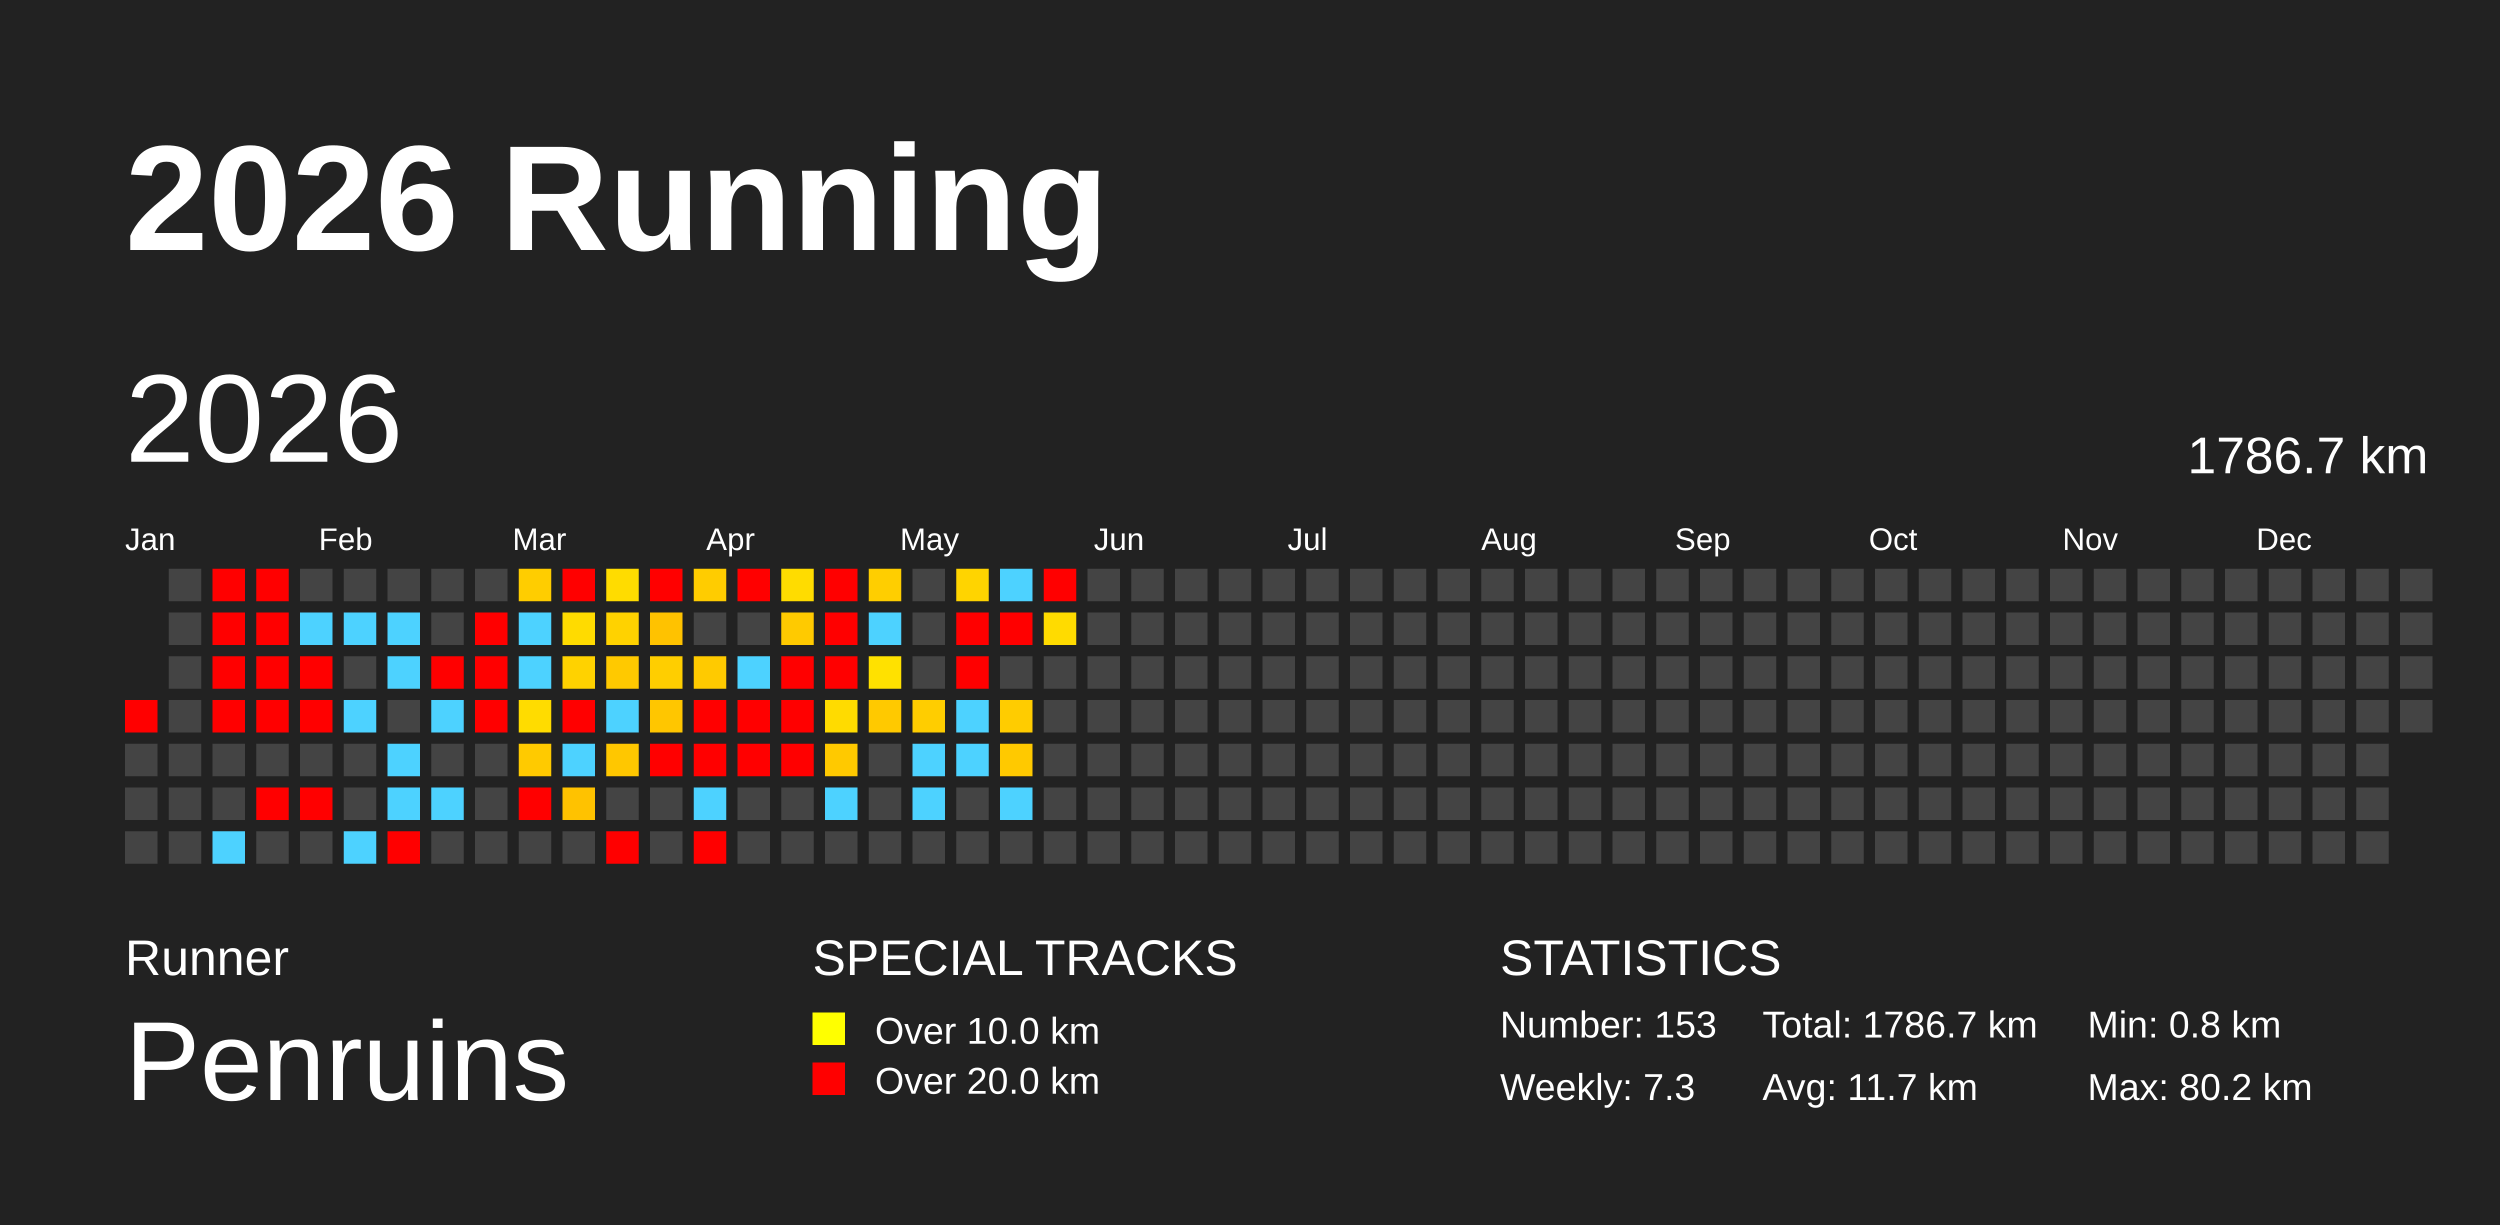
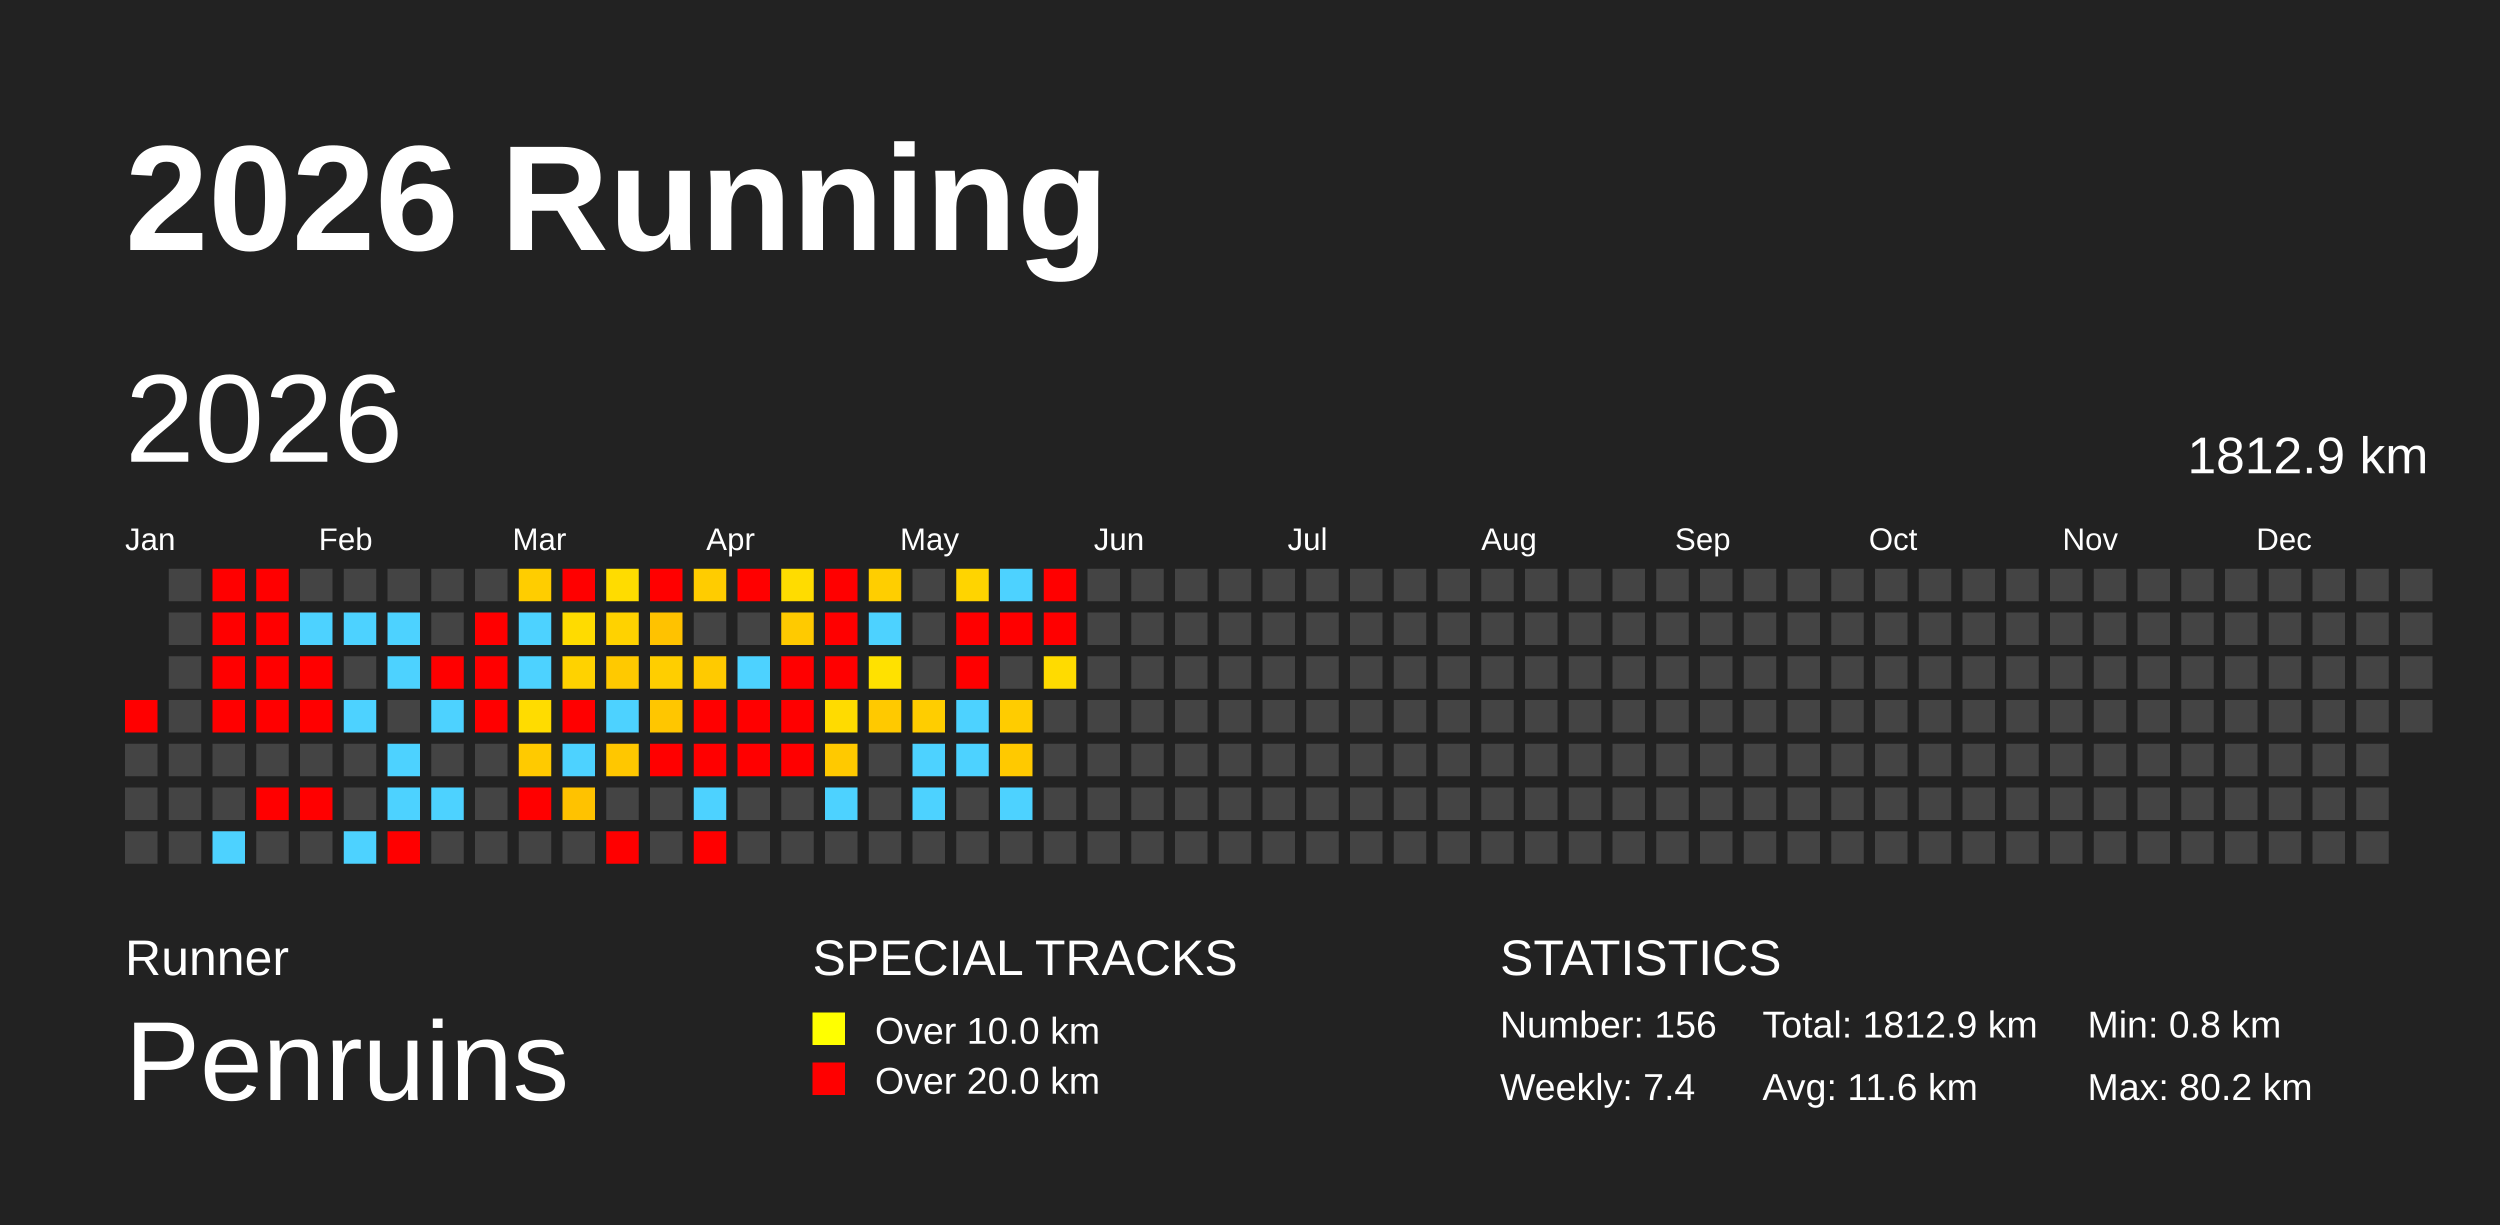
<svg xmlns="http://www.w3.org/2000/svg" baseProfile="full" height="98mm" version="1.1" viewBox="0,0,200,98" width="200mm">
  <defs />
  <rect fill="#222222" height="98" width="200" x="0" y="0" />
  <text fill="#FFFFFF" style="font-size:12px; font-family:Arial; font-weight:bold;" x="10" y="20">2026 Running</text>
  <text fill="#FFFFFF" style="font-size:4px; font-family:Arial" x="10" y="78">Runner</text>
  <text fill="#FFFFFF" style="font-size:9px; font-family:Arial" x="10" y="88">Penruins</text>
  <text fill="#FFFFFF" style="font-size:4px; font-family:Arial" x="65" y="78">SPECIAL TRACKS</text>
  <rect fill="yellow" height="2.6" width="2.6" x="65" y="81" />
  <text fill="#FFFFFF" style="font-size:3px; font-family:Arial" x="70" y="83.5">Over 10.0 km</text>
  <rect fill="red" height="2.6" width="2.6" x="65" y="85" />
  <text fill="#FFFFFF" style="font-size:3px; font-family:Arial" x="70" y="87.5">Over 20.0 km</text>
  <text fill="#FFFFFF" style="font-size:4px; font-family:Arial" x="120" y="78">STATISTICS</text>
-   <text fill="#FFFFFF" style="font-size:3px; font-family:Arial" x="120" y="83">Number: 153</text>
-   <text fill="#FFFFFF" style="font-size:3px; font-family:Arial" x="120" y="88">Weekly: 7.3</text>
-   <text fill="#FFFFFF" style="font-size:3px; font-family:Arial" x="141" y="83">Total: 1786.7 km</text>
-   <text fill="#FFFFFF" style="font-size:3px; font-family:Arial" x="141" y="88">Avg: 11.7 km</text>
+   <text fill="#FFFFFF" style="font-size:3px; font-family:Arial" x="120" y="83">Number: 156</text>
+   <text fill="#FFFFFF" style="font-size:3px; font-family:Arial" x="120" y="88">Weekly: 7.4</text>
+   <text fill="#FFFFFF" style="font-size:3px; font-family:Arial" x="141" y="83">Total: 1812.9 km</text>
+   <text fill="#FFFFFF" style="font-size:3px; font-family:Arial" x="141" y="88">Avg: 11.6 km</text>
  <text fill="#FFFFFF" style="font-size:3px; font-family:Arial" x="167" y="83">Min: 0.8 km</text>
  <text fill="#FFFFFF" style="font-size:3px; font-family:Arial" x="167" y="88">Max: 80.2 km</text>
  <text dominant-baseline="hanging" fill="#FFFFFF" style="font-size:10.0px; font-family:Arial;" x="10" y="30">2026</text>
-   <text dominant-baseline="hanging" fill="#FFFFFF" style="font-size:4.125px; font-family:Arial;" x="175" y="35">1786.7 km</text>
+   <text dominant-baseline="hanging" fill="#FFFFFF" style="font-size:4.125px; font-family:Arial;" x="175" y="35">1812.9 km</text>
  <text fill="#FFFFFF" style="font-size:2.5px; font-family:Arial" x="10.0" y="44">Jan</text>
  <text fill="#FFFFFF" style="font-size:2.5px; font-family:Arial" x="25.5" y="44">Feb</text>
  <text fill="#FFFFFF" style="font-size:2.5px; font-family:Arial" x="41.0" y="44">Mar</text>
  <text fill="#FFFFFF" style="font-size:2.5px; font-family:Arial" x="56.5" y="44">Apr</text>
  <text fill="#FFFFFF" style="font-size:2.5px; font-family:Arial" x="72.0" y="44">May</text>
  <text fill="#FFFFFF" style="font-size:2.5px; font-family:Arial" x="87.5" y="44">Jun</text>
  <text fill="#FFFFFF" style="font-size:2.5px; font-family:Arial" x="103.0" y="44">Jul</text>
  <text fill="#FFFFFF" style="font-size:2.5px; font-family:Arial" x="118.5" y="44">Aug</text>
  <text fill="#FFFFFF" style="font-size:2.5px; font-family:Arial" x="134.0" y="44">Sep</text>
  <text fill="#FFFFFF" style="font-size:2.5px; font-family:Arial" x="149.5" y="44">Oct</text>
  <text fill="#FFFFFF" style="font-size:2.5px; font-family:Arial" x="165.0" y="44">Nov</text>
  <text fill="#FFFFFF" style="font-size:2.5px; font-family:Arial" x="180.5" y="44">Dec</text>
  <rect fill="red" height="2.6" width="2.6" x="10.0" y="56.0" />
  <rect fill="#444444" height="2.6" width="2.6" x="10.0" y="59.5" />
  <rect fill="#444444" height="2.6" width="2.6" x="10.0" y="63.0" />
  <rect fill="#444444" height="2.6" width="2.6" x="10.0" y="66.5" />
  <rect fill="#444444" height="2.6" width="2.6" x="13.5" y="45.5" />
  <rect fill="#444444" height="2.6" width="2.6" x="13.5" y="49.0" />
  <rect fill="#444444" height="2.6" width="2.6" x="13.5" y="52.5" />
  <rect fill="#444444" height="2.6" width="2.6" x="13.5" y="56.0" />
  <rect fill="#444444" height="2.6" width="2.6" x="13.5" y="59.5" />
  <rect fill="#444444" height="2.6" width="2.6" x="13.5" y="63.0" />
  <rect fill="#444444" height="2.6" width="2.6" x="13.5" y="66.5" />
  <rect fill="red" height="2.6" width="2.6" x="17.0" y="45.5" />
  <rect fill="red" height="2.6" width="2.6" x="17.0" y="49.0" />
  <rect fill="red" height="2.6" width="2.6" x="17.0" y="52.5" />
  <rect fill="red" height="2.6" width="2.6" x="17.0" y="56.0" />
  <rect fill="#444444" height="2.6" width="2.6" x="17.0" y="59.5" />
  <rect fill="#444444" height="2.6" width="2.6" x="17.0" y="63.0" />
  <rect fill="#4dd2ff" height="2.6" width="2.6" x="17.0" y="66.5" />
  <rect fill="red" height="2.6" width="2.6" x="20.5" y="45.5" />
  <rect fill="red" height="2.6" width="2.6" x="20.5" y="49.0" />
  <rect fill="red" height="2.6" width="2.6" x="20.5" y="52.5" />
  <rect fill="red" height="2.6" width="2.6" x="20.5" y="56.0" />
  <rect fill="#444444" height="2.6" width="2.6" x="20.5" y="59.5" />
  <rect fill="red" height="2.6" width="2.6" x="20.5" y="63.0" />
  <rect fill="#444444" height="2.6" width="2.6" x="20.5" y="66.5" />
  <rect fill="#444444" height="2.6" width="2.6" x="24.0" y="45.5" />
  <rect fill="#4dd2ff" height="2.6" width="2.6" x="24.0" y="49.0" />
  <rect fill="red" height="2.6" width="2.6" x="24.0" y="52.5" />
  <rect fill="red" height="2.6" width="2.6" x="24.0" y="56.0" />
  <rect fill="#444444" height="2.6" width="2.6" x="24.0" y="59.5" />
  <rect fill="red" height="2.6" width="2.6" x="24.0" y="63.0" />
  <rect fill="#444444" height="2.6" width="2.6" x="24.0" y="66.5" />
  <rect fill="#444444" height="2.6" width="2.6" x="27.5" y="45.5" />
  <rect fill="#4dd2ff" height="2.6" width="2.6" x="27.5" y="49.0" />
  <rect fill="#444444" height="2.6" width="2.6" x="27.5" y="52.5" />
  <rect fill="#4dd2ff" height="2.6" width="2.6" x="27.5" y="56.0" />
  <rect fill="#444444" height="2.6" width="2.6" x="27.5" y="59.5" />
  <rect fill="#444444" height="2.6" width="2.6" x="27.5" y="63.0" />
  <rect fill="#4dd2ff" height="2.6" width="2.6" x="27.5" y="66.5" />
  <rect fill="#444444" height="2.6" width="2.6" x="31.0" y="45.5" />
  <rect fill="#4dd2ff" height="2.6" width="2.6" x="31.0" y="49.0" />
  <rect fill="#4dd2ff" height="2.6" width="2.6" x="31.0" y="52.5" />
  <rect fill="#444444" height="2.6" width="2.6" x="31.0" y="56.0" />
  <rect fill="#4dd2ff" height="2.6" width="2.6" x="31.0" y="59.5" />
  <rect fill="#4dd2ff" height="2.6" width="2.6" x="31.0" y="63.0" />
  <rect fill="red" height="2.6" width="2.6" x="31.0" y="66.5" />
  <rect fill="#444444" height="2.6" width="2.6" x="34.5" y="45.5" />
  <rect fill="#444444" height="2.6" width="2.6" x="34.5" y="49.0" />
  <rect fill="red" height="2.6" width="2.6" x="34.5" y="52.5" />
  <rect fill="#4dd2ff" height="2.6" width="2.6" x="34.5" y="56.0" />
  <rect fill="#444444" height="2.6" width="2.6" x="34.5" y="59.5" />
  <rect fill="#4dd2ff" height="2.6" width="2.6" x="34.5" y="63.0" />
  <rect fill="#444444" height="2.6" width="2.6" x="34.5" y="66.5" />
  <rect fill="#444444" height="2.6" width="2.6" x="38.0" y="45.5" />
  <rect fill="red" height="2.6" width="2.6" x="38.0" y="49.0" />
  <rect fill="red" height="2.6" width="2.6" x="38.0" y="52.5" />
  <rect fill="red" height="2.6" width="2.6" x="38.0" y="56.0" />
  <rect fill="#444444" height="2.6" width="2.6" x="38.0" y="59.5" />
  <rect fill="#444444" height="2.6" width="2.6" x="38.0" y="63.0" />
  <rect fill="#444444" height="2.6" width="2.6" x="38.0" y="66.5" />
  <rect fill="#ffcd00" height="2.6" width="2.6" x="41.5" y="45.5" />
  <rect fill="#4dd2ff" height="2.6" width="2.6" x="41.5" y="49.0" />
  <rect fill="#4dd2ff" height="2.6" width="2.6" x="41.5" y="52.5" />
  <rect fill="#ffdc00" height="2.6" width="2.6" x="41.5" y="56.0" />
  <rect fill="#ffca00" height="2.6" width="2.6" x="41.5" y="59.5" />
  <rect fill="red" height="2.6" width="2.6" x="41.5" y="63.0" />
  <rect fill="#444444" height="2.6" width="2.6" x="41.5" y="66.5" />
  <rect fill="red" height="2.6" width="2.6" x="45.0" y="45.5" />
  <rect fill="#ffdb00" height="2.6" width="2.6" x="45.0" y="49.0" />
  <rect fill="#ffd200" height="2.6" width="2.6" x="45.0" y="52.5" />
  <rect fill="red" height="2.6" width="2.6" x="45.0" y="56.0" />
  <rect fill="#4dd2ff" height="2.6" width="2.6" x="45.0" y="59.5" />
  <rect fill="#ffc200" height="2.6" width="2.6" x="45.0" y="63.0" />
  <rect fill="#444444" height="2.6" width="2.6" x="45.0" y="66.5" />
  <rect fill="#ffdc00" height="2.6" width="2.6" x="48.5" y="45.5" />
  <rect fill="#ffd200" height="2.6" width="2.6" x="48.5" y="49.0" />
  <rect fill="#ffc900" height="2.6" width="2.6" x="48.5" y="52.5" />
  <rect fill="#4dd2ff" height="2.6" width="2.6" x="48.5" y="56.0" />
  <rect fill="#ffc700" height="2.6" width="2.6" x="48.5" y="59.5" />
  <rect fill="#444444" height="2.6" width="2.6" x="48.5" y="63.0" />
  <rect fill="red" height="2.6" width="2.6" x="48.5" y="66.5" />
  <rect fill="red" height="2.6" width="2.6" x="52.0" y="45.5" />
  <rect fill="#ffc200" height="2.6" width="2.6" x="52.0" y="49.0" />
  <rect fill="#ffce00" height="2.6" width="2.6" x="52.0" y="52.5" />
  <rect fill="#ffc600" height="2.6" width="2.6" x="52.0" y="56.0" />
  <rect fill="red" height="2.6" width="2.6" x="52.0" y="59.5" />
  <rect fill="#444444" height="2.6" width="2.6" x="52.0" y="63.0" />
  <rect fill="#444444" height="2.6" width="2.6" x="52.0" y="66.5" />
  <rect fill="#ffcc00" height="2.6" width="2.6" x="55.5" y="45.5" />
  <rect fill="#444444" height="2.6" width="2.6" x="55.5" y="49.0" />
  <rect fill="#ffca00" height="2.6" width="2.6" x="55.5" y="52.5" />
  <rect fill="red" height="2.6" width="2.6" x="55.5" y="56.0" />
  <rect fill="red" height="2.6" width="2.6" x="55.5" y="59.5" />
  <rect fill="#4dd2ff" height="2.6" width="2.6" x="55.5" y="63.0" />
  <rect fill="red" height="2.6" width="2.6" x="55.5" y="66.5" />
  <rect fill="red" height="2.6" width="2.6" x="59.0" y="45.5" />
  <rect fill="#444444" height="2.6" width="2.6" x="59.0" y="49.0" />
  <rect fill="#4dd2ff" height="2.6" width="2.6" x="59.0" y="52.5" />
  <rect fill="red" height="2.6" width="2.6" x="59.0" y="56.0" />
  <rect fill="red" height="2.6" width="2.6" x="59.0" y="59.5" />
  <rect fill="#444444" height="2.6" width="2.6" x="59.0" y="63.0" />
  <rect fill="#444444" height="2.6" width="2.6" x="59.0" y="66.5" />
  <rect fill="#ffdc00" height="2.6" width="2.6" x="62.5" y="45.5" />
  <rect fill="#ffca00" height="2.6" width="2.6" x="62.5" y="49.0" />
  <rect fill="red" height="2.6" width="2.6" x="62.5" y="52.5" />
  <rect fill="red" height="2.6" width="2.6" x="62.5" y="56.0" />
  <rect fill="red" height="2.6" width="2.6" x="62.5" y="59.5" />
  <rect fill="#444444" height="2.6" width="2.6" x="62.5" y="63.0" />
  <rect fill="#444444" height="2.6" width="2.6" x="62.5" y="66.5" />
  <rect fill="red" height="2.6" width="2.6" x="66.0" y="45.5" />
  <rect fill="red" height="2.6" width="2.6" x="66.0" y="49.0" />
  <rect fill="red" height="2.6" width="2.6" x="66.0" y="52.5" />
  <rect fill="#ffdb00" height="2.6" width="2.6" x="66.0" y="56.0" />
  <rect fill="#ffc900" height="2.6" width="2.6" x="66.0" y="59.5" />
  <rect fill="#4dd2ff" height="2.6" width="2.6" x="66.0" y="63.0" />
  <rect fill="#444444" height="2.6" width="2.6" x="66.0" y="66.5" />
  <rect fill="#ffce00" height="2.6" width="2.6" x="69.5" y="45.5" />
  <rect fill="#4dd2ff" height="2.6" width="2.6" x="69.5" y="49.0" />
  <rect fill="#ffe100" height="2.6" width="2.6" x="69.5" y="52.5" />
  <rect fill="#ffc900" height="2.6" width="2.6" x="69.5" y="56.0" />
  <rect fill="#444444" height="2.6" width="2.6" x="69.5" y="59.5" />
  <rect fill="#444444" height="2.6" width="2.6" x="69.5" y="63.0" />
  <rect fill="#444444" height="2.6" width="2.6" x="69.5" y="66.5" />
  <rect fill="#444444" height="2.6" width="2.6" x="73.0" y="45.5" />
  <rect fill="#444444" height="2.6" width="2.6" x="73.0" y="49.0" />
  <rect fill="#444444" height="2.6" width="2.6" x="73.0" y="52.5" />
  <rect fill="#ffcd00" height="2.6" width="2.6" x="73.0" y="56.0" />
  <rect fill="#4dd2ff" height="2.6" width="2.6" x="73.0" y="59.5" />
  <rect fill="#4dd2ff" height="2.6" width="2.6" x="73.0" y="63.0" />
  <rect fill="#444444" height="2.6" width="2.6" x="73.0" y="66.5" />
  <rect fill="#ffd400" height="2.6" width="2.6" x="76.5" y="45.5" />
  <rect fill="red" height="2.6" width="2.6" x="76.5" y="49.0" />
  <rect fill="red" height="2.6" width="2.6" x="76.5" y="52.5" />
  <rect fill="#4dd2ff" height="2.6" width="2.6" x="76.5" y="56.0" />
  <rect fill="#4dd2ff" height="2.6" width="2.6" x="76.5" y="59.5" />
  <rect fill="#444444" height="2.6" width="2.6" x="76.5" y="63.0" />
  <rect fill="#444444" height="2.6" width="2.6" x="76.5" y="66.5" />
  <rect fill="#4dd2ff" height="2.6" width="2.6" x="80.0" y="45.5" />
  <rect fill="red" height="2.6" width="2.6" x="80.0" y="49.0" />
  <rect fill="#444444" height="2.6" width="2.6" x="80.0" y="52.5" />
  <rect fill="#ffcc00" height="2.6" width="2.6" x="80.0" y="56.0" />
  <rect fill="#ffc900" height="2.6" width="2.6" x="80.0" y="59.5" />
  <rect fill="#4dd2ff" height="2.6" width="2.6" x="80.0" y="63.0" />
  <rect fill="#444444" height="2.6" width="2.6" x="80.0" y="66.5" />
  <rect fill="red" height="2.6" width="2.6" x="83.5" y="45.5" />
-   <rect fill="#ffdb00" height="2.6" width="2.6" x="83.5" y="49.0" />
-   <rect fill="#444444" height="2.6" width="2.6" x="83.5" y="52.5" />
+   <rect fill="red" height="2.6" width="2.6" x="83.5" y="49.0" />
+   <rect fill="#ffdb00" height="2.6" width="2.6" x="83.5" y="52.5" />
  <rect fill="#444444" height="2.6" width="2.6" x="83.5" y="56.0" />
  <rect fill="#444444" height="2.6" width="2.6" x="83.5" y="59.5" />
  <rect fill="#444444" height="2.6" width="2.6" x="83.5" y="63.0" />
  <rect fill="#444444" height="2.6" width="2.6" x="83.5" y="66.5" />
  <rect fill="#444444" height="2.6" width="2.6" x="87.0" y="45.5" />
  <rect fill="#444444" height="2.6" width="2.6" x="87.0" y="49.0" />
  <rect fill="#444444" height="2.6" width="2.6" x="87.0" y="52.5" />
  <rect fill="#444444" height="2.6" width="2.6" x="87.0" y="56.0" />
  <rect fill="#444444" height="2.6" width="2.6" x="87.0" y="59.5" />
  <rect fill="#444444" height="2.6" width="2.6" x="87.0" y="63.0" />
  <rect fill="#444444" height="2.6" width="2.6" x="87.0" y="66.5" />
  <rect fill="#444444" height="2.6" width="2.6" x="90.5" y="45.5" />
  <rect fill="#444444" height="2.6" width="2.6" x="90.5" y="49.0" />
  <rect fill="#444444" height="2.6" width="2.6" x="90.5" y="52.5" />
  <rect fill="#444444" height="2.6" width="2.6" x="90.5" y="56.0" />
  <rect fill="#444444" height="2.6" width="2.6" x="90.5" y="59.5" />
  <rect fill="#444444" height="2.6" width="2.6" x="90.5" y="63.0" />
  <rect fill="#444444" height="2.6" width="2.6" x="90.5" y="66.5" />
  <rect fill="#444444" height="2.6" width="2.6" x="94.0" y="45.5" />
  <rect fill="#444444" height="2.6" width="2.6" x="94.0" y="49.0" />
  <rect fill="#444444" height="2.6" width="2.6" x="94.0" y="52.5" />
  <rect fill="#444444" height="2.6" width="2.6" x="94.0" y="56.0" />
  <rect fill="#444444" height="2.6" width="2.6" x="94.0" y="59.5" />
  <rect fill="#444444" height="2.6" width="2.6" x="94.0" y="63.0" />
  <rect fill="#444444" height="2.6" width="2.6" x="94.0" y="66.5" />
  <rect fill="#444444" height="2.6" width="2.6" x="97.5" y="45.5" />
  <rect fill="#444444" height="2.6" width="2.6" x="97.5" y="49.0" />
  <rect fill="#444444" height="2.6" width="2.6" x="97.5" y="52.5" />
  <rect fill="#444444" height="2.6" width="2.6" x="97.5" y="56.0" />
  <rect fill="#444444" height="2.6" width="2.6" x="97.5" y="59.5" />
  <rect fill="#444444" height="2.6" width="2.6" x="97.5" y="63.0" />
  <rect fill="#444444" height="2.6" width="2.6" x="97.5" y="66.5" />
  <rect fill="#444444" height="2.6" width="2.6" x="101.0" y="45.5" />
  <rect fill="#444444" height="2.6" width="2.6" x="101.0" y="49.0" />
  <rect fill="#444444" height="2.6" width="2.6" x="101.0" y="52.5" />
  <rect fill="#444444" height="2.6" width="2.6" x="101.0" y="56.0" />
  <rect fill="#444444" height="2.6" width="2.6" x="101.0" y="59.5" />
  <rect fill="#444444" height="2.6" width="2.6" x="101.0" y="63.0" />
  <rect fill="#444444" height="2.6" width="2.6" x="101.0" y="66.5" />
  <rect fill="#444444" height="2.6" width="2.6" x="104.5" y="45.5" />
  <rect fill="#444444" height="2.6" width="2.6" x="104.5" y="49.0" />
  <rect fill="#444444" height="2.6" width="2.6" x="104.5" y="52.5" />
  <rect fill="#444444" height="2.6" width="2.6" x="104.5" y="56.0" />
  <rect fill="#444444" height="2.6" width="2.6" x="104.5" y="59.5" />
  <rect fill="#444444" height="2.6" width="2.6" x="104.5" y="63.0" />
  <rect fill="#444444" height="2.6" width="2.6" x="104.5" y="66.5" />
  <rect fill="#444444" height="2.6" width="2.6" x="108.0" y="45.5" />
  <rect fill="#444444" height="2.6" width="2.6" x="108.0" y="49.0" />
  <rect fill="#444444" height="2.6" width="2.6" x="108.0" y="52.5" />
  <rect fill="#444444" height="2.6" width="2.6" x="108.0" y="56.0" />
  <rect fill="#444444" height="2.6" width="2.6" x="108.0" y="59.5" />
  <rect fill="#444444" height="2.6" width="2.6" x="108.0" y="63.0" />
  <rect fill="#444444" height="2.6" width="2.6" x="108.0" y="66.5" />
  <rect fill="#444444" height="2.6" width="2.6" x="111.5" y="45.5" />
  <rect fill="#444444" height="2.6" width="2.6" x="111.5" y="49.0" />
  <rect fill="#444444" height="2.6" width="2.6" x="111.5" y="52.5" />
  <rect fill="#444444" height="2.6" width="2.6" x="111.5" y="56.0" />
  <rect fill="#444444" height="2.6" width="2.6" x="111.5" y="59.5" />
  <rect fill="#444444" height="2.6" width="2.6" x="111.5" y="63.0" />
  <rect fill="#444444" height="2.6" width="2.6" x="111.5" y="66.5" />
  <rect fill="#444444" height="2.6" width="2.6" x="115.0" y="45.5" />
  <rect fill="#444444" height="2.6" width="2.6" x="115.0" y="49.0" />
  <rect fill="#444444" height="2.6" width="2.6" x="115.0" y="52.5" />
  <rect fill="#444444" height="2.6" width="2.6" x="115.0" y="56.0" />
  <rect fill="#444444" height="2.6" width="2.6" x="115.0" y="59.5" />
  <rect fill="#444444" height="2.6" width="2.6" x="115.0" y="63.0" />
  <rect fill="#444444" height="2.6" width="2.6" x="115.0" y="66.5" />
  <rect fill="#444444" height="2.6" width="2.6" x="118.5" y="45.5" />
  <rect fill="#444444" height="2.6" width="2.6" x="118.5" y="49.0" />
  <rect fill="#444444" height="2.6" width="2.6" x="118.5" y="52.5" />
  <rect fill="#444444" height="2.6" width="2.6" x="118.5" y="56.0" />
  <rect fill="#444444" height="2.6" width="2.6" x="118.5" y="59.5" />
  <rect fill="#444444" height="2.6" width="2.6" x="118.5" y="63.0" />
  <rect fill="#444444" height="2.6" width="2.6" x="118.5" y="66.5" />
  <rect fill="#444444" height="2.6" width="2.6" x="122.0" y="45.5" />
  <rect fill="#444444" height="2.6" width="2.6" x="122.0" y="49.0" />
  <rect fill="#444444" height="2.6" width="2.6" x="122.0" y="52.5" />
  <rect fill="#444444" height="2.6" width="2.6" x="122.0" y="56.0" />
  <rect fill="#444444" height="2.6" width="2.6" x="122.0" y="59.5" />
  <rect fill="#444444" height="2.6" width="2.6" x="122.0" y="63.0" />
  <rect fill="#444444" height="2.6" width="2.6" x="122.0" y="66.5" />
  <rect fill="#444444" height="2.6" width="2.6" x="125.5" y="45.5" />
  <rect fill="#444444" height="2.6" width="2.6" x="125.5" y="49.0" />
  <rect fill="#444444" height="2.6" width="2.6" x="125.5" y="52.5" />
  <rect fill="#444444" height="2.6" width="2.6" x="125.5" y="56.0" />
  <rect fill="#444444" height="2.6" width="2.6" x="125.5" y="59.5" />
  <rect fill="#444444" height="2.6" width="2.6" x="125.5" y="63.0" />
  <rect fill="#444444" height="2.6" width="2.6" x="125.5" y="66.5" />
  <rect fill="#444444" height="2.6" width="2.6" x="129.0" y="45.5" />
  <rect fill="#444444" height="2.6" width="2.6" x="129.0" y="49.0" />
  <rect fill="#444444" height="2.6" width="2.6" x="129.0" y="52.5" />
  <rect fill="#444444" height="2.6" width="2.6" x="129.0" y="56.0" />
  <rect fill="#444444" height="2.6" width="2.6" x="129.0" y="59.5" />
  <rect fill="#444444" height="2.6" width="2.6" x="129.0" y="63.0" />
  <rect fill="#444444" height="2.6" width="2.6" x="129.0" y="66.5" />
  <rect fill="#444444" height="2.6" width="2.6" x="132.5" y="45.5" />
  <rect fill="#444444" height="2.6" width="2.6" x="132.5" y="49.0" />
  <rect fill="#444444" height="2.6" width="2.6" x="132.5" y="52.5" />
  <rect fill="#444444" height="2.6" width="2.6" x="132.5" y="56.0" />
  <rect fill="#444444" height="2.6" width="2.6" x="132.5" y="59.5" />
  <rect fill="#444444" height="2.6" width="2.6" x="132.5" y="63.0" />
  <rect fill="#444444" height="2.6" width="2.6" x="132.5" y="66.5" />
  <rect fill="#444444" height="2.6" width="2.6" x="136.0" y="45.5" />
  <rect fill="#444444" height="2.6" width="2.6" x="136.0" y="49.0" />
  <rect fill="#444444" height="2.6" width="2.6" x="136.0" y="52.5" />
  <rect fill="#444444" height="2.6" width="2.6" x="136.0" y="56.0" />
  <rect fill="#444444" height="2.6" width="2.6" x="136.0" y="59.5" />
  <rect fill="#444444" height="2.6" width="2.6" x="136.0" y="63.0" />
  <rect fill="#444444" height="2.6" width="2.6" x="136.0" y="66.5" />
  <rect fill="#444444" height="2.6" width="2.6" x="139.5" y="45.5" />
  <rect fill="#444444" height="2.6" width="2.6" x="139.5" y="49.0" />
  <rect fill="#444444" height="2.6" width="2.6" x="139.5" y="52.5" />
  <rect fill="#444444" height="2.6" width="2.6" x="139.5" y="56.0" />
  <rect fill="#444444" height="2.6" width="2.6" x="139.5" y="59.5" />
  <rect fill="#444444" height="2.6" width="2.6" x="139.5" y="63.0" />
  <rect fill="#444444" height="2.6" width="2.6" x="139.5" y="66.5" />
  <rect fill="#444444" height="2.6" width="2.6" x="143.0" y="45.5" />
  <rect fill="#444444" height="2.6" width="2.6" x="143.0" y="49.0" />
  <rect fill="#444444" height="2.6" width="2.6" x="143.0" y="52.5" />
  <rect fill="#444444" height="2.6" width="2.6" x="143.0" y="56.0" />
  <rect fill="#444444" height="2.6" width="2.6" x="143.0" y="59.5" />
  <rect fill="#444444" height="2.6" width="2.6" x="143.0" y="63.0" />
  <rect fill="#444444" height="2.6" width="2.6" x="143.0" y="66.5" />
  <rect fill="#444444" height="2.6" width="2.6" x="146.5" y="45.5" />
  <rect fill="#444444" height="2.6" width="2.6" x="146.5" y="49.0" />
  <rect fill="#444444" height="2.6" width="2.6" x="146.5" y="52.5" />
  <rect fill="#444444" height="2.6" width="2.6" x="146.5" y="56.0" />
  <rect fill="#444444" height="2.6" width="2.6" x="146.5" y="59.5" />
  <rect fill="#444444" height="2.6" width="2.6" x="146.5" y="63.0" />
  <rect fill="#444444" height="2.6" width="2.6" x="146.5" y="66.5" />
  <rect fill="#444444" height="2.6" width="2.6" x="150.0" y="45.5" />
  <rect fill="#444444" height="2.6" width="2.6" x="150.0" y="49.0" />
  <rect fill="#444444" height="2.6" width="2.6" x="150.0" y="52.5" />
  <rect fill="#444444" height="2.6" width="2.6" x="150.0" y="56.0" />
  <rect fill="#444444" height="2.6" width="2.6" x="150.0" y="59.5" />
  <rect fill="#444444" height="2.6" width="2.6" x="150.0" y="63.0" />
  <rect fill="#444444" height="2.6" width="2.6" x="150.0" y="66.5" />
  <rect fill="#444444" height="2.6" width="2.6" x="153.5" y="45.5" />
  <rect fill="#444444" height="2.6" width="2.6" x="153.5" y="49.0" />
  <rect fill="#444444" height="2.6" width="2.6" x="153.5" y="52.5" />
  <rect fill="#444444" height="2.6" width="2.6" x="153.5" y="56.0" />
  <rect fill="#444444" height="2.6" width="2.6" x="153.5" y="59.5" />
  <rect fill="#444444" height="2.6" width="2.6" x="153.5" y="63.0" />
  <rect fill="#444444" height="2.6" width="2.6" x="153.5" y="66.5" />
  <rect fill="#444444" height="2.6" width="2.6" x="157.0" y="45.5" />
  <rect fill="#444444" height="2.6" width="2.6" x="157.0" y="49.0" />
  <rect fill="#444444" height="2.6" width="2.6" x="157.0" y="52.5" />
  <rect fill="#444444" height="2.6" width="2.6" x="157.0" y="56.0" />
  <rect fill="#444444" height="2.6" width="2.6" x="157.0" y="59.5" />
  <rect fill="#444444" height="2.6" width="2.6" x="157.0" y="63.0" />
  <rect fill="#444444" height="2.6" width="2.6" x="157.0" y="66.5" />
  <rect fill="#444444" height="2.6" width="2.6" x="160.5" y="45.5" />
  <rect fill="#444444" height="2.6" width="2.6" x="160.5" y="49.0" />
  <rect fill="#444444" height="2.6" width="2.6" x="160.5" y="52.5" />
  <rect fill="#444444" height="2.6" width="2.6" x="160.5" y="56.0" />
  <rect fill="#444444" height="2.6" width="2.6" x="160.5" y="59.5" />
  <rect fill="#444444" height="2.6" width="2.6" x="160.5" y="63.0" />
  <rect fill="#444444" height="2.6" width="2.6" x="160.5" y="66.5" />
  <rect fill="#444444" height="2.6" width="2.6" x="164.0" y="45.5" />
  <rect fill="#444444" height="2.6" width="2.6" x="164.0" y="49.0" />
  <rect fill="#444444" height="2.6" width="2.6" x="164.0" y="52.5" />
  <rect fill="#444444" height="2.6" width="2.6" x="164.0" y="56.0" />
  <rect fill="#444444" height="2.6" width="2.6" x="164.0" y="59.5" />
  <rect fill="#444444" height="2.6" width="2.6" x="164.0" y="63.0" />
  <rect fill="#444444" height="2.6" width="2.6" x="164.0" y="66.5" />
  <rect fill="#444444" height="2.6" width="2.6" x="167.5" y="45.5" />
  <rect fill="#444444" height="2.6" width="2.6" x="167.5" y="49.0" />
  <rect fill="#444444" height="2.6" width="2.6" x="167.5" y="52.5" />
  <rect fill="#444444" height="2.6" width="2.6" x="167.5" y="56.0" />
  <rect fill="#444444" height="2.6" width="2.6" x="167.5" y="59.5" />
  <rect fill="#444444" height="2.6" width="2.6" x="167.5" y="63.0" />
  <rect fill="#444444" height="2.6" width="2.6" x="167.5" y="66.5" />
  <rect fill="#444444" height="2.6" width="2.6" x="171.0" y="45.5" />
  <rect fill="#444444" height="2.6" width="2.6" x="171.0" y="49.0" />
  <rect fill="#444444" height="2.6" width="2.6" x="171.0" y="52.5" />
  <rect fill="#444444" height="2.6" width="2.6" x="171.0" y="56.0" />
  <rect fill="#444444" height="2.6" width="2.6" x="171.0" y="59.5" />
  <rect fill="#444444" height="2.6" width="2.6" x="171.0" y="63.0" />
  <rect fill="#444444" height="2.6" width="2.6" x="171.0" y="66.5" />
  <rect fill="#444444" height="2.6" width="2.6" x="174.5" y="45.5" />
  <rect fill="#444444" height="2.6" width="2.6" x="174.5" y="49.0" />
  <rect fill="#444444" height="2.6" width="2.6" x="174.5" y="52.5" />
  <rect fill="#444444" height="2.6" width="2.6" x="174.5" y="56.0" />
  <rect fill="#444444" height="2.6" width="2.6" x="174.5" y="59.5" />
  <rect fill="#444444" height="2.6" width="2.6" x="174.5" y="63.0" />
  <rect fill="#444444" height="2.6" width="2.6" x="174.5" y="66.5" />
  <rect fill="#444444" height="2.6" width="2.6" x="178.0" y="45.5" />
  <rect fill="#444444" height="2.6" width="2.6" x="178.0" y="49.0" />
  <rect fill="#444444" height="2.6" width="2.6" x="178.0" y="52.5" />
  <rect fill="#444444" height="2.6" width="2.6" x="178.0" y="56.0" />
  <rect fill="#444444" height="2.6" width="2.6" x="178.0" y="59.5" />
  <rect fill="#444444" height="2.6" width="2.6" x="178.0" y="63.0" />
  <rect fill="#444444" height="2.6" width="2.6" x="178.0" y="66.5" />
  <rect fill="#444444" height="2.6" width="2.6" x="181.5" y="45.5" />
  <rect fill="#444444" height="2.6" width="2.6" x="181.5" y="49.0" />
  <rect fill="#444444" height="2.6" width="2.6" x="181.5" y="52.5" />
  <rect fill="#444444" height="2.6" width="2.6" x="181.5" y="56.0" />
  <rect fill="#444444" height="2.6" width="2.6" x="181.5" y="59.5" />
  <rect fill="#444444" height="2.6" width="2.6" x="181.5" y="63.0" />
  <rect fill="#444444" height="2.6" width="2.6" x="181.5" y="66.5" />
  <rect fill="#444444" height="2.6" width="2.6" x="185.0" y="45.5" />
  <rect fill="#444444" height="2.6" width="2.6" x="185.0" y="49.0" />
  <rect fill="#444444" height="2.6" width="2.6" x="185.0" y="52.5" />
  <rect fill="#444444" height="2.6" width="2.6" x="185.0" y="56.0" />
  <rect fill="#444444" height="2.6" width="2.6" x="185.0" y="59.5" />
  <rect fill="#444444" height="2.6" width="2.6" x="185.0" y="63.0" />
  <rect fill="#444444" height="2.6" width="2.6" x="185.0" y="66.5" />
  <rect fill="#444444" height="2.6" width="2.6" x="188.5" y="45.5" />
  <rect fill="#444444" height="2.6" width="2.6" x="188.5" y="49.0" />
  <rect fill="#444444" height="2.6" width="2.6" x="188.5" y="52.5" />
  <rect fill="#444444" height="2.6" width="2.6" x="188.5" y="56.0" />
  <rect fill="#444444" height="2.6" width="2.6" x="188.5" y="59.5" />
  <rect fill="#444444" height="2.6" width="2.6" x="188.5" y="63.0" />
  <rect fill="#444444" height="2.6" width="2.6" x="188.5" y="66.5" />
  <rect fill="#444444" height="2.6" width="2.6" x="192.0" y="45.5" />
  <rect fill="#444444" height="2.6" width="2.6" x="192.0" y="49.0" />
  <rect fill="#444444" height="2.6" width="2.6" x="192.0" y="52.5" />
  <rect fill="#444444" height="2.6" width="2.6" x="192.0" y="56.0" />
</svg>
